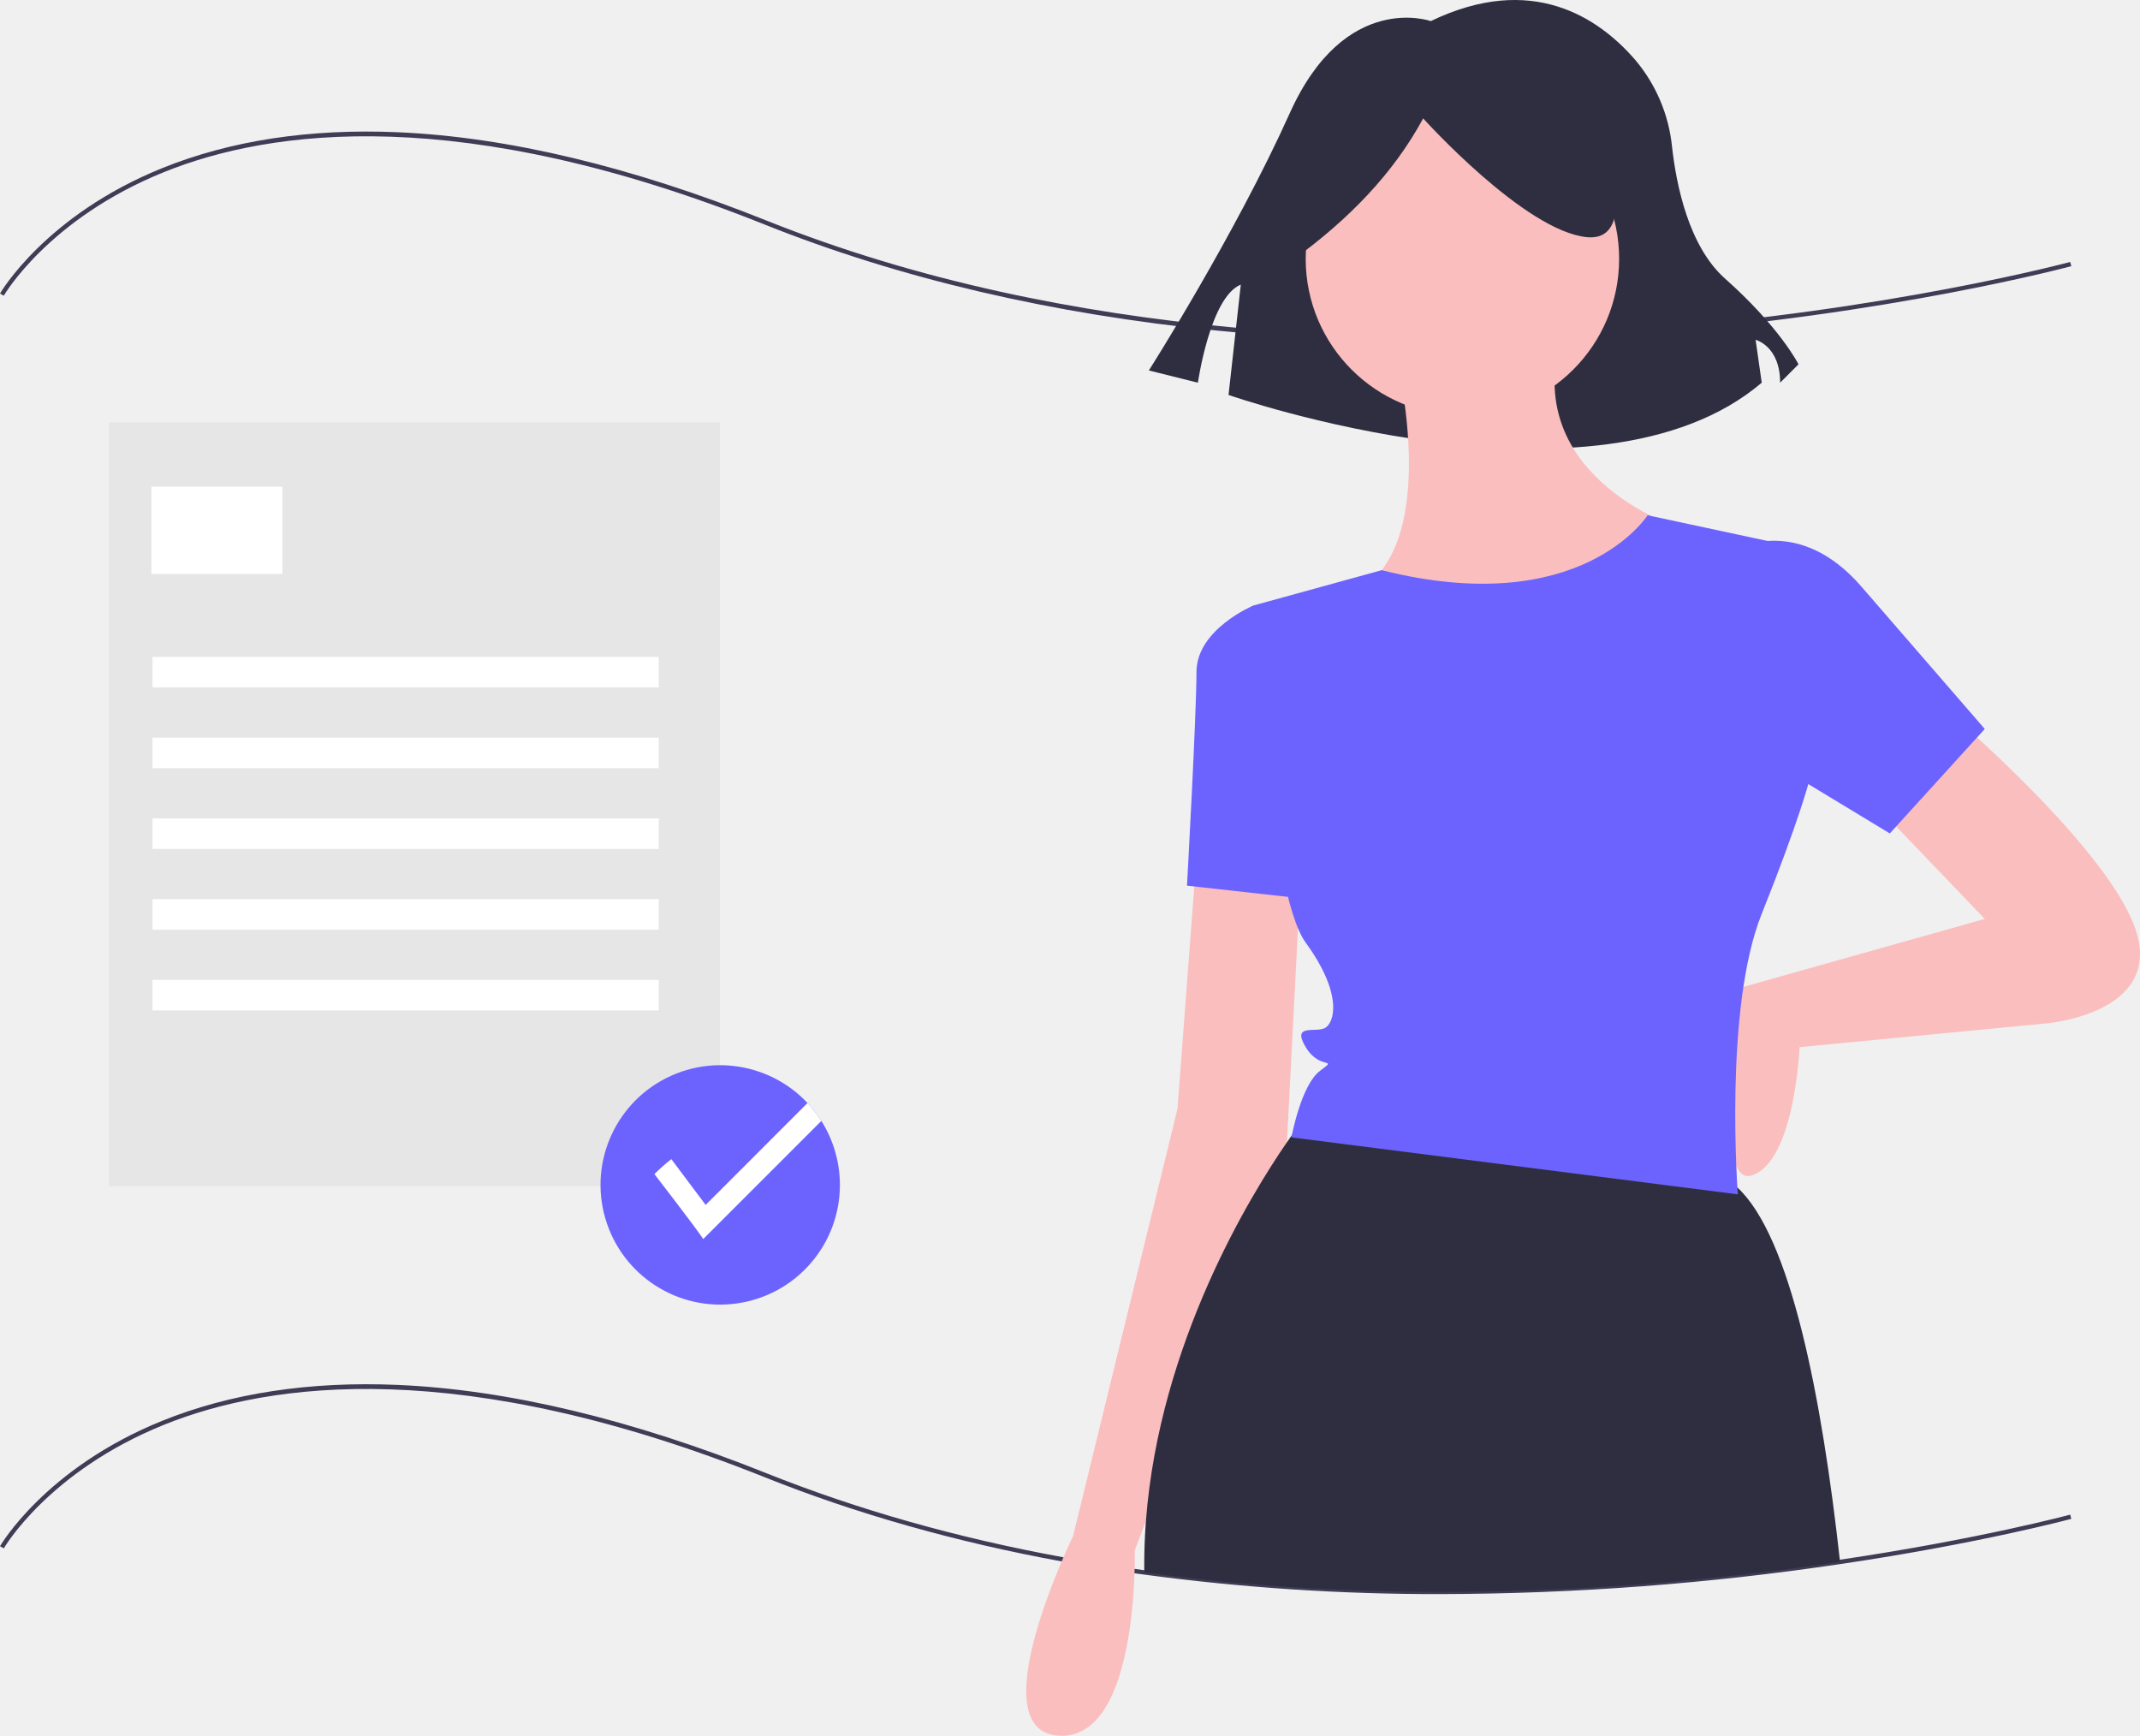
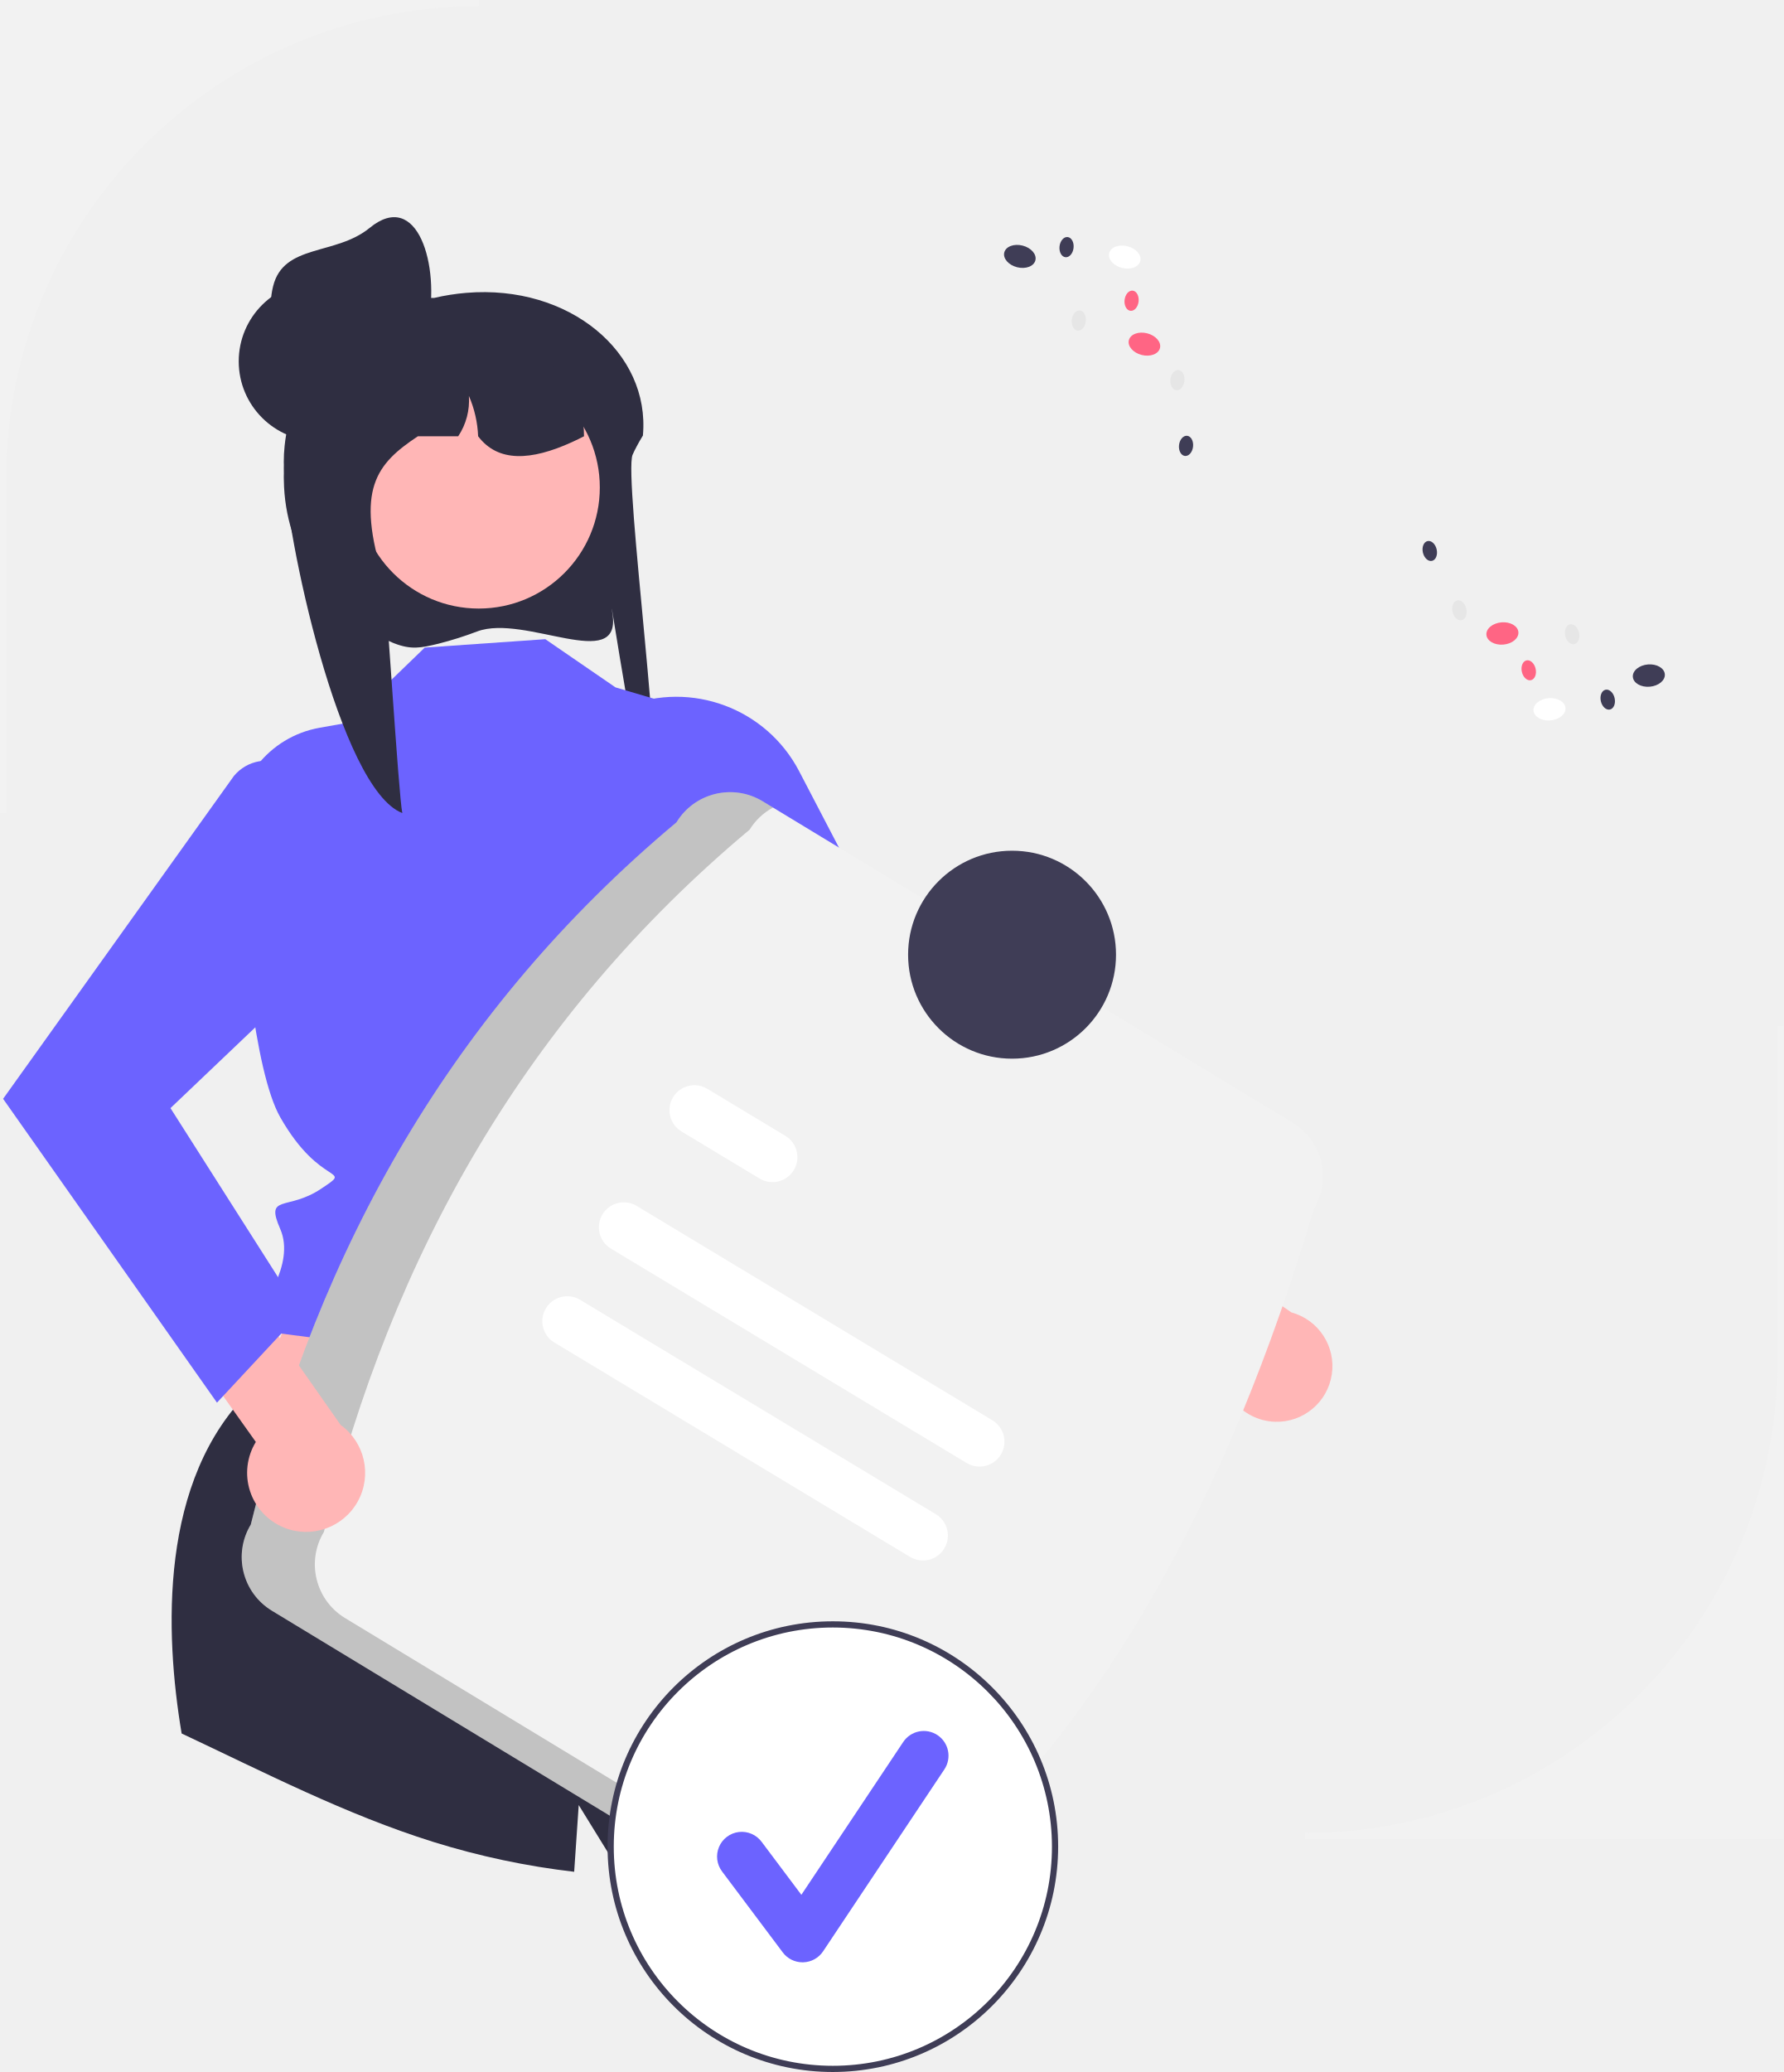
- <svg xmlns="http://www.w3.org/2000/svg" id="f9d61bf9-0ef1-4a80-973b-f2b4c4b57253" data-name="Layer 1" width="816.362" height="662.161" viewBox="0 0 816.362 662.161">
-   <path d="M741.83,727.019A836.665,836.665,0,0,1,628.214,719.574c-1.229-.157-2.476-.333-3.714-.517-9.244-1.315-18.492-2.817-27.483-4.467-40.461-7.399-78.616-18.206-113.405-32.122C367.841,636.159,295.051,646.015,254.375,662.437c-44.021,17.773-60.942,46.851-61.108,47.142l-1.448-.822c.168-.296,17.308-29.807,61.809-47.814,26.092-10.558,56.361-15.172,89.973-13.719,41.956,1.817,89.271,13.154,140.629,33.697,34.686,13.875,72.734,24.652,113.086,32.031,8.969,1.645,18.196,3.145,27.424,4.456,1.232.184,2.467.358,3.693.515,102.082,14.042,200.561,5.574,265.201-4.002,53.28-7.893,87.568-17.121,87.909-17.213l.436,1.606c-.341.093-34.715,9.345-88.1,17.253A1049.775,1049.775,0,0,1,741.83,727.019Z" transform="translate(-191.8189 -118.9194)" fill="#3f3d56" />
-   <path d="M741.943,249.185c-29.349 0-57.922-1.373-85.489-4.119-63.347-6.309-121.499-19.921-172.843-40.458-115.77-46.309-188.56-36.454-229.237-20.031-44.021,17.772-60.942,46.85-61.108,47.142l-1.448-.822c.168-.296,17.308-29.806,61.809-47.814,26.092-10.558,56.361-15.175,89.973-13.719,41.956,1.817,89.271,13.154,140.629,33.697,115.953,46.381,244.981,48.204,332.803,41.571,95.19-7.193,163.828-25.599,164.51-25.784l.436,1.606c-.683.186-69.445,18.628-164.784,25.835C791.668,248.22,766.532,249.185,741.943,249.185Z" transform="translate(-191.8189 -118.9194)" fill="#3f3d56" />
-   <path d="M737.632,126.969s-32.731-11.69-53.773,35.069-53.773,98.194-53.773,98.194l18.704,4.676s4.676-32.731,16.366-37.407l-4.676,42.083S800.757,318.681,863.881,264.908l-2.338-16.366s9.352,2.338,9.352,16.366l7.014-7.014s-7.014-14.028-28.055-32.731c-13.811-12.276-18.557-35.632-20.188-50.234a60.789,60.789,0,0,0-13.995-33.104C801.688,125.62,776.208,108.396,737.632,126.969Z" transform="translate(-191.8189 -118.9194)" fill="#2f2e41" />
-   <path d="M936.289,391.56s61.593,52.535,70.651,83.332-34.42,34.42-34.42,34.42L878.318,518.37s-1.812,43.478-18.116,48.912-3.31-71.897-3.31-71.897l92.077-25.928L907.303,425.98Z" transform="translate(-191.8189 -118.9194)" fill="#fbbebe" />
-   <path d="M648.249,445.907l-7.246,96.013L601.149,704.961s-36.231,74.274-5.435,76.086S624.699,710.396,624.699,710.396L682.669,556.413l5.435-105.071Z" transform="translate(-191.8189 -118.9194)" fill="#fbbebe" />
-   <circle cx="557.878" cy="98.73" r="59.782" fill="#fbbebe" />
-   <path d="M722.524,246.635s21.739,77.897-12.681,97.825,86.955,34.42,119.563-25.362c0,0-57.97-19.927-41.666-72.463Z" transform="translate(-191.8189 -118.9194)" fill="#fbbebe" />
-   <path d="M680.858,353.517l-10.869-3.623s-21.739,9.058-21.739,25.362-3.623,81.521-3.623,81.521l48.912,5.435Z" transform="translate(-191.8189 -118.9194)" fill="#6c63ff" />
-   <path d="M893.757,714.746c-66.875,9.907-164.346,17.907-265.429,4.004-.008-.999-.008-1.973-.008-2.922q0-8.479.649-16.767c5.178-68.033,40.227-124.751,53.788-144.407.683-.999,1.315-1.898,1.881-2.697,2.19-3.072,3.463-4.695,3.463-4.695s105.071-1.715,159.417,20.022a23.376,23.376,0,0,1,7.076,4.629C874.859,590.61,886.764,651.317,893.757,714.746Z" transform="translate(-191.8189 -118.9194)" fill="#2f2e41" />
-   <path d="M854.768,328.155s23.55-12.681,47.101,14.493l47.101,54.347-36.231,39.854-68.84-41.666Z" transform="translate(-191.8189 -118.9194)" fill="#6c63ff" />
-   <path d="M685.098,218.029c21.163-15.316,38.294-32.957,49.627-53.942,0,0,38.838,43.154,62.573,45.311s2.158-51.784,2.158-51.784l-43.154-10.788-40.996,4.315-32.365,21.577Z" transform="translate(-191.8189 -118.9194)" fill="#2f2e41" />
-   <path d="M820.348,315.474s-25.352,40.084-101.443,20.948L675.727,348.314l-5.739,1.581s5.435,108.694,19.927,128.621,10.869,30.797,7.246,32.608-12.681-1.812-7.246,7.246,12.681,3.623,5.435,9.058-10.869,25.362-10.869,25.362L854.768,574.529s-5.435-70.651,9.058-106.882,18.116-50.724,18.116-50.724l-10.869-90.578Z" transform="translate(-191.8189 -118.9194)" fill="#6c63ff" />
-   <rect x="41.517" y="161.09" width="233.102" height="291.378" fill="#e6e6e6" />
-   <rect x="57.751" y="185.649" width="49.951" height="33.3" fill="#fff" />
-   <rect x="58.167" y="250.585" width="193.142" height="11.655" fill="#fff" />
-   <rect x="58.167" y="281.388" width="193.142" height="11.655" fill="#fff" />
-   <rect x="58.167" y="312.191" width="193.142" height="11.655" fill="#fff" />
-   <rect x="58.167" y="342.994" width="193.142" height="11.655" fill="#fff" />
-   <rect x="58.167" y="373.796" width="193.142" height="11.655" fill="#fff" />
-   <path d="M512.226,570.972a45.659,45.659,0,1,1-7.076-24.459A45.783,45.783,0,0,1,512.226,570.972Z" transform="translate(-191.8189 -118.9194)" fill="#6c63ff" />
-   <path d="M505.15,546.513l-45.072,45.064c-2.833-4.386-18.615-24.767-18.615-24.767a63.866,63.866,0,0,1,6.46-5.703l13.087,17.449,38.861-38.862A45.599,45.599,0,0,1,505.15,546.513Z" transform="translate(-191.8189 -118.9194)" fill="#fff" />
+ <svg xmlns="http://www.w3.org/2000/svg" id="e565f1e3-155c-4685-9827-b82987673b0e" data-name="Layer 1" width="575.455" height="668.319" viewBox="0 0 575.455 668.319">
+   <path d="M887.728,709.088H733.272v-2h0A152.455,152.455,0,0,0,885.728,554.633V446.841h2Z" transform="translate(-312.2725 -115.8407)" fill="#f2f2f2" />
+   <path d="M466.29,319.488a114.228,114.228,0,0,1-12.558,3.971c-5.626,1.371-8.802,2.007-14.231-.101-.191-.074-.373-.147-.544-.219a57.679,57.679,0,0,1-35.105-52.299c-.027-.384-.027-.787-.027-1.18a56.192,56.192,0,0,1,.271-5.675,57.37,57.37,0,0,1,1.23-7.633l-.054-.01c-4.396-4.495-6.087-10.653-5.527-16.84A27.832,27.832,0,0,1,412.318,218.689a44.032,44.032,0,0,1,18.281-6.453,46.326,46.326,0,0,1,5.255-.305h16.499a71.282,71.282,0,0,1,10.357-1.633h.027c33.205-2.754,59.391,19.259,56.949,46.043-.018.03-.045.059-.063.089-.706,1.151-1.33,2.243-1.881,3.285-.534.974-.986,1.908-1.375,2.793-3.03,6.846,11.37,113.061,6.205,114.674-2.94.915-14.789-78.123-12.663-63.093C512.585,332.946,481.587,313.833,466.29,319.488Z" transform="translate(-312.2725 -115.8407)" fill="#2f2e41" />
+   <polygon points="204.039 395.654 250.068 493.714 73.005 475.781 109.966 381.645 204.039 395.654" fill="#ffb6b6" />
+   <path d="M608.711,708.101a257.909,257.909,0,0,1-95.64,12.81l-14.09-22.85s-.59,8.51-1.47,21.52a248.821,248.821,0,0,1-45.47-9.64c-28.11-8.79-54.46-22.41-81.17-34.97-5.41-32.25-7.44-81.98,22.47-110.93l160.99,29.5s25.83,19.32,18.92,26.24c-6.91,6.91-7.98,5.84-3.44,10.38,4.54,4.54,14.35,10.61,14.45,14.58C584.301,646.291,595.311,674.401,608.711,708.101Z" transform="translate(-312.2725 -115.8407)" fill="#2f2e41" />
+   <path d="M488.199,322.007l-38.895,2.714L424.165,349.013l-8.804,1.571A32.825,32.825,0,0,0,388.355,384.83c1.811,30.683,5.866,76.528,14.341,91.402,13.141,23.063,23.996,15.827,13.141,23.063s-18.142,1.55-13.141,12.986-6.758,26.105-6.758,26.105l-4.681,4.681,4.965,2.035L554.417,565.686s-13.679-61.502-5.124-76.61,29.296-60.777,10.785-78.646l-18.1-63.694-31.134-9.182Z" transform="translate(-312.2725 -115.8407)" fill="#6c63ff" />
+   <path d="M723.647,574.429A17.981,17.981,0,0,1,706.566,553.024L632.36,502.768l8.854-23.943L728.914,539.159a17.956,17.956,0,0,1-5.267,35.27Z" transform="translate(-312.2725 -115.8407)" fill="#ffb6b6" />
+   <path d="M514.05,343.728l-10.783,4.27,57.522,112.344,119.079,81.168,17.165-29.011-90.644-78.294-36.29-69.598A44.665,44.665,0,0,0,514.05,343.728Z" transform="translate(-312.2725 -115.8407)" fill="#6c63ff" />
+   <circle cx="154.455" cy="157.231" r="39.056" fill="#ffb6b6" />
+   <path d="M500.69,256.556c-.651.344-1.293.66-1.945.977-.678.326-1.357.651-2.044.959-13.07,5.925-23.717,6.585-30.175-1.936a36.169,36.169,0,0,0-2.976-13.007,20.903,20.903,0,0,1-3.446,13.007H447.097c-13.396,8.891-20.27,17.059-10.972,46.248.606,1.918,4.758,70.047,5.943,75.284-20.279-7.779-37.773-90.371-38.216-112.134-.027-.353-.027-.724-.027-1.085a47.554,47.554,0,0,1,.271-5.219,48.861,48.861,0,0,1,1.23-7.019l-.054-.009a18.331,18.331,0,0,1-5.527-15.486,44.664,44.664,0,0,1,12.41-11.126,79.196,79.196,0,0,1,13.586-5.102c.118-.027.217-.054.335-.081,1.429-.389,2.894-.742,4.36-1.049a81.869,81.869,0,0,1,9.145-1.384c.226-.009.443-.027.642-.027a6.853,6.853,0,0,1,3.491.959c.009,0,.009.009.027.009a6.89,6.89,0,0,1,3.356,5.861h14.491c.534,0,1.067.018,1.601.045,20.18.805,36.398,9.434,37.438,29.271C500.672,255.199,500.69,255.868,500.69,256.556Z" transform="translate(-312.2725 -115.8407)" fill="#2f2e41" />
+   <circle cx="102.747" cy="116.555" r="25.73" fill="#2f2e41" />
+   <path d="M450.344,220.495c-2.923,13.906-17.345,22.224-31.142,18.821a25.73,25.73,0,0,1-18.821-31.142c3.402-13.797,20.147-9.82,31.142-18.821C447.077,176.618,454.287,201.741,450.344,220.495Z" transform="translate(-312.2725 -115.8407)" fill="#2f2e41" />
+   <path d="M393.176,607.597c21.929-89.427,65.38-166.292,137.341-226.514a20.246,20.246,0,0,1,27.777-6.808L729.362,477.998a20.246,20.246,0,0,1,6.807,27.777c-27.466,91.762-68.605,171.388-137.341,226.514a20.245,20.245,0,0,1-27.777,6.808L399.984,635.374A20.246,20.246,0,0,1,393.176,607.597Z" transform="translate(-312.2725 -115.8407)" fill="#f2f2f2" />
+   <path d="M423.582,637.735a20.245,20.245,0,0,1-6.808-27.777c21.929-89.428,65.38-166.292,137.341-226.514a19.984,19.984,0,0,1,7.546-7.128l-3.366-2.041a20.246,20.246,0,0,0-27.777,6.807C458.556,441.305,415.105,518.169,393.176,607.597a20.245,20.245,0,0,0,6.808,27.777L571.052,739.097a20.156,20.156,0,0,0,20.232.32Z" transform="translate(-312.2725 -115.8407)" opacity="0.2" style="isolation:isolate" />
+   <path d="M624.201,587.772l-114.829-69.189a8.044,8.044,0,0,1,8.303-13.78l114.829,69.189a8.044,8.044,0,0,1-8.303,13.779Z" transform="translate(-312.2725 -115.8407)" fill="#fff" />
+   <path d="M557.401,496.021l-25.262-15.222a8.044,8.044,0,0,1,8.259-13.806l.043.026,25.262,15.222a8.044,8.044,0,0,1-8.303,13.779Z" transform="translate(-312.2725 -115.8407)" fill="#fff" />
+   <path d="M605.951,618.061l-114.829-69.189a8.044,8.044,0,0,1,8.286-13.79l.016.01,114.829,69.189a8.044,8.044,0,0,1-8.303,13.779Z" transform="translate(-312.2725 -115.8407)" fill="#fff" />
+   <circle cx="326.511" cy="307.935" r="33.539" fill="#3f3d56" />
+   <circle cx="268.698" cy="595.633" r="71.685" fill="#fff" />
+   <path d="M580.971,784.159a72.685,72.685,0,1,1,72.685-72.686A72.768,72.768,0,0,1,580.971,784.159Zm0-143.37a70.685,70.685,0,1,0,70.685,70.685A70.765,70.765,0,0,0,580.971,640.789Z" transform="translate(-312.2725 -115.8407)" fill="#3f3d56" />
+   <path d="M571.191,748.783a7.972,7.972,0,0,1-6.379-3.19L545.256,719.516a7.974,7.974,0,1,1,12.758-9.568l12.795,17.058,32.862-49.292a7.974,7.974,0,1,1,13.27,8.847L577.827,745.232a7.977,7.977,0,0,1-6.414,3.548C571.339,748.781,571.265,748.783,571.191,748.783Z" transform="translate(-312.2725 -115.8407)" fill="#6c63ff" />
+   <ellipse cx="812.172" cy="344.619" rx="5.177" ry="3.601" transform="translate(-338.6792 -45.39552) rotate(-4.88719)" fill="#fff" />
+   <ellipse cx="844.222" cy="333.746" rx="5.177" ry="3.601" transform="translate(-337.6364 -42.70455) rotate(-4.88719)" fill="#3f3d56" />
+   <ellipse cx="796.979" cy="320.166" rx="5.177" ry="3.601" transform="translate(-336.6512 -46.77873) rotate(-4.88719)" fill="#ff6584" />
+   <ellipse cx="783.121" cy="312.684" rx="2.276" ry="3.272" transform="translate(-361.93 64.44338) rotate(-12.7322)" fill="#e6e6e6" />
+   <ellipse cx="773.549" cy="293.556" rx="2.276" ry="3.272" transform="translate(-357.9496 61.86343) rotate(-12.7322)" fill="#3f3d56" />
+   <ellipse cx="819.473" cy="320.419" rx="2.276" ry="3.272" transform="translate(-362.7407 72.64536) rotate(-12.7322)" fill="#e6e6e6" />
+   <ellipse cx="805.474" cy="332.04" rx="2.276" ry="3.272" transform="translate(-365.6462 69.84586) rotate(-12.7322)" fill="#ff6584" />
+   <ellipse cx="830.959" cy="341.505" rx="2.276" ry="3.272" transform="translate(-367.1057 75.69535) rotate(-12.7322)" fill="#3f3d56" />
+   <ellipse cx="675.135" cy="198.762" rx="3.601" ry="5.177" transform="translate(4.33932 688.5405) rotate(-75.77932)" fill="#fff" />
+   <ellipse cx="641.291" cy="198.544" rx="3.601" ry="5.177" transform="translate(-20.9789 655.5694) rotate(-75.77932)" fill="#3f3d56" />
+   <ellipse cx="681.486" cy="226.84" rx="3.601" ry="5.177" transform="translate(-18.0879 715.8777) rotate(-75.77932)" fill="#ff6584" />
+   <ellipse cx="692.131" cy="238.447" rx="3.272" ry="2.276" transform="translate(66.02744 783.9782) rotate(-83.62433)" fill="#e6e6e6" />
+   <ellipse cx="694.914" cy="259.655" rx="3.272" ry="2.276" transform="translate(47.42466 805.5966) rotate(-83.62433)" fill="#3f3d56" />
+   <ellipse cx="660.314" cy="219.239" rx="3.272" ry="2.276" transform="translate(56.83259 735.2825) rotate(-83.62433)" fill="#e6e6e6" />
+   <ellipse cx="677.346" cy="212.841" rx="3.272" ry="2.276" transform="translate(78.33185 746.5209) rotate(-83.62433)" fill="#ff6584" />
+   <ellipse cx="656.363" cy="195.554" rx="3.272" ry="2.276" transform="translate(76.85916 710.3015) rotate(-83.62433)" fill="#3f3d56" />
+   <path d="M314.272,378.088h-2V115.841H466.728v2h-0A152.455,152.455,0,0,0,314.272,270.296Z" transform="translate(-312.2725 -115.8407)" fill="#f2f2f2" />
+   <path d="M403.842,608.544a19.072,19.072,0,0,1-9.035-27.606l-55.105-77.461L357.38,482.968l64.777,92.48a19.046,19.046,0,0,1-18.314,33.096Z" transform="translate(-312.2725 -115.8407)" fill="#ffb6b6" />
+   <path d="M405.109,363.073h0a13.6,13.6,0,0,0-17.382,3.06L313.272,470.262l69,98,27-29-42-66,55.818-53.145A44.665,44.665,0,0,0,405.109,363.073Z" transform="translate(-312.2725 -115.8407)" fill="#6c63ff" />
</svg>
